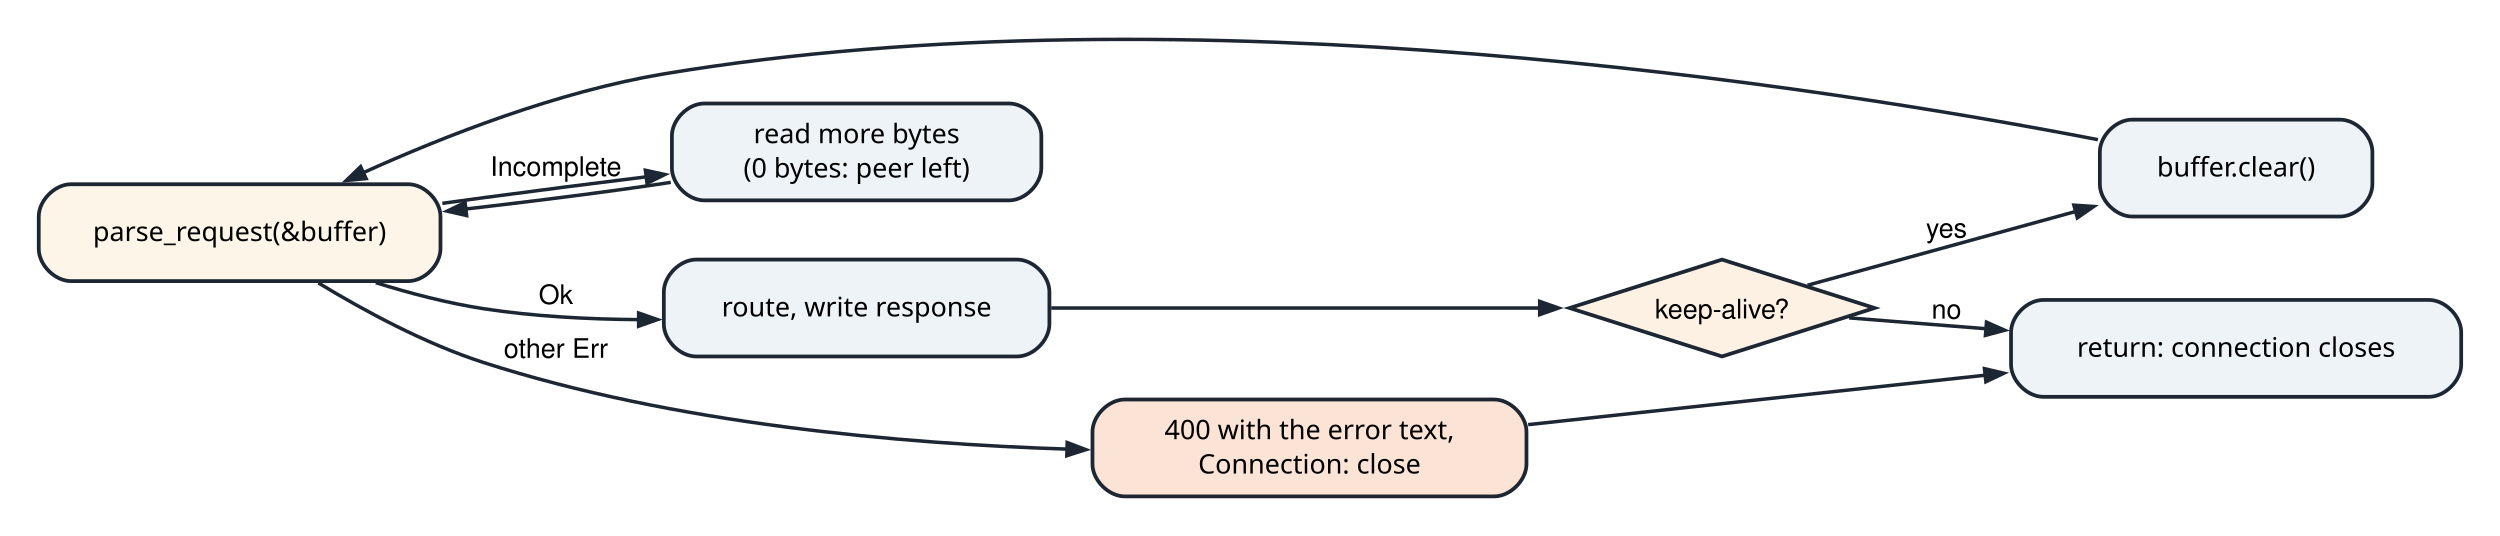
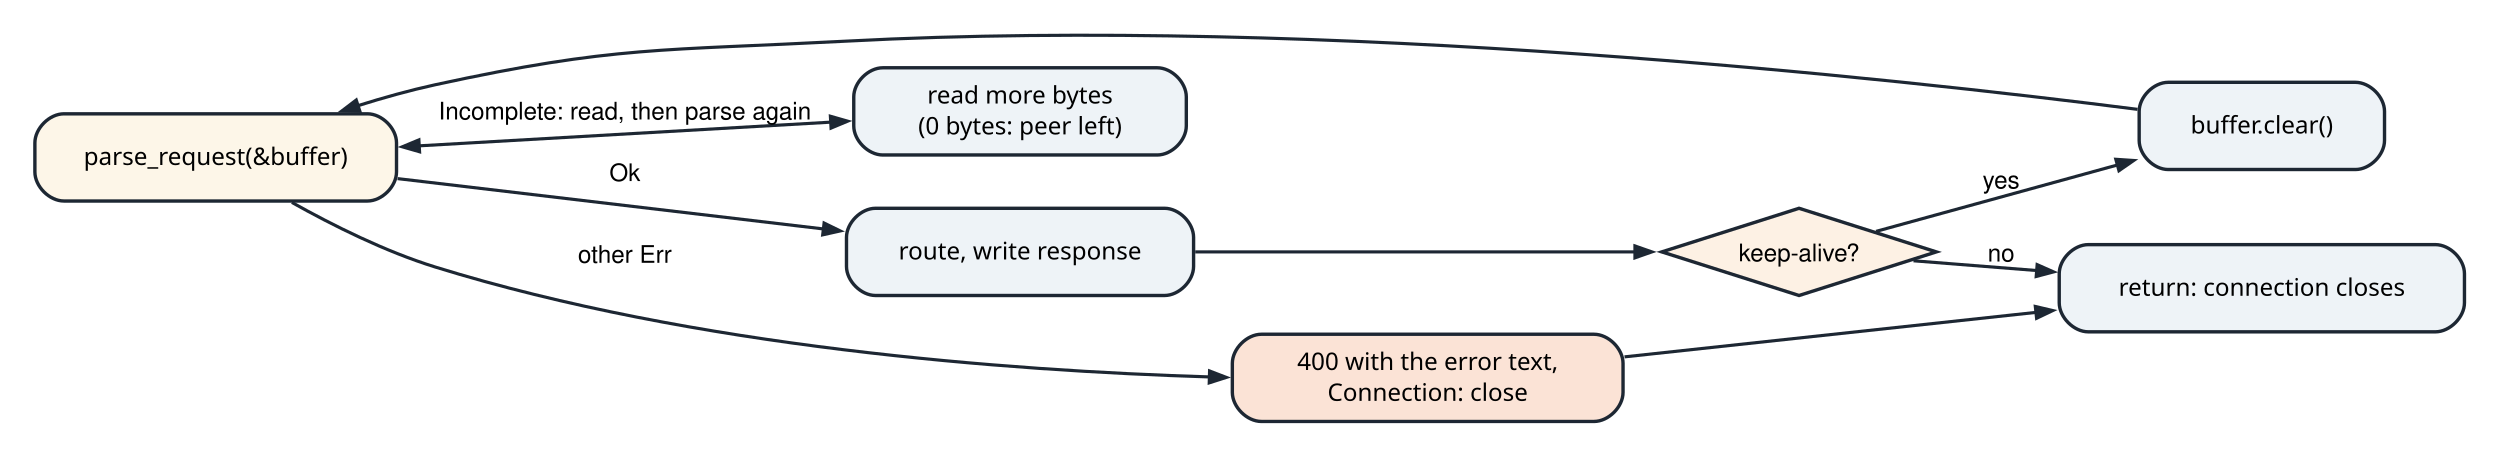
- <svg xmlns="http://www.w3.org/2000/svg" width="929pt" height="199pt" viewBox="0.00 0.00 929.00 199.00">
-   <g id="graph0" class="graph" transform="scale(1 1) rotate(0) translate(14.4 184.46)">
+ <svg xmlns="http://www.w3.org/2000/svg" width="1032pt" height="188pt" viewBox="0.00 0.00 1032.00 188.00">
+   <g id="graph0" class="graph" transform="scale(1 1) rotate(0) translate(14.4 173.98)">
    <g id="node1" class="node">
-       <path fill="#fdf6e8" stroke="#1d2733" stroke-width="1.4" d="M137.28,-116C137.28,-116 12,-116 12,-116 6,-116 0,-110 0,-104 0,-104 0,-92 0,-92 0,-86 6,-80 12,-80 12,-80 137.28,-80 137.28,-80 143.28,-80 149.28,-86 149.28,-92 149.28,-92 149.28,-104 149.28,-104 149.28,-110 143.28,-116 137.28,-116" />
-       <text xml:space="preserve" text-anchor="middle" x="74.64" y="-94.88" font-family="Menlo" font-size="10.00">parse_request(&amp;buffer)</text>
+       <path fill="#fdf6e8" stroke="#1d2733" stroke-width="1.4" d="M137.28,-127C137.28,-127 12,-127 12,-127 6,-127 0,-121 0,-115 0,-115 0,-103 0,-103 0,-97 6,-91 12,-91 12,-91 137.28,-91 137.28,-91 143.28,-91 149.28,-97 149.28,-103 149.28,-103 149.28,-115 149.28,-115 149.28,-121 143.28,-127 137.28,-127" />
+       <text xml:space="preserve" text-anchor="middle" x="74.64" y="-105.88" font-family="Menlo" font-size="10.00">parse_request(&amp;buffer)</text>
    </g>
    <g id="node2" class="node">
-       <path fill="#eef3f7" stroke="#1d2733" stroke-width="1.4" d="M363.56,-88C363.56,-88 244.28,-88 244.28,-88 238.28,-88 232.28,-82 232.28,-76 232.28,-76 232.28,-64 232.28,-64 232.28,-58 238.28,-52 244.28,-52 244.28,-52 363.56,-52 363.56,-52 369.56,-52 375.56,-58 375.56,-64 375.56,-64 375.56,-76 375.56,-76 375.56,-82 369.56,-88 363.56,-88" />
-       <text xml:space="preserve" text-anchor="middle" x="303.92" y="-66.88" font-family="Menlo" font-size="10.00">route, write response</text>
+       <path fill="#eef3f7" stroke="#1d2733" stroke-width="1.4" d="M466.31,-88C466.31,-88 347.03,-88 347.03,-88 341.03,-88 335.03,-82 335.03,-76 335.03,-76 335.03,-64 335.03,-64 335.03,-58 341.03,-52 347.03,-52 347.03,-52 466.31,-52 466.31,-52 472.31,-52 478.31,-58 478.31,-64 478.31,-64 478.31,-76 478.31,-76 478.31,-82 472.31,-88 466.31,-88" />
+       <text xml:space="preserve" text-anchor="middle" x="406.67" y="-66.88" font-family="Menlo" font-size="10.00">route, write response</text>
    </g>
    <g id="edge1" class="edge">
-       <path fill="none" stroke="#1d2733" stroke-width="1.3" d="M125.25,-79.41C138.11,-75.41 152.06,-71.78 165.28,-69.75 183.83,-66.9 203.96,-65.82 222.95,-65.69" />
-       <polygon fill="#1d2733" stroke="#1d2733" stroke-width="1.3" points="222.91,-68.14 229.91,-65.7 222.91,-63.24 222.91,-68.14" />
-       <text xml:space="preserve" text-anchor="middle" x="190.78" y="-71.5" font-family="Helvetica,sans-Serif" font-size="10.00"> Ok</text>
+       <path fill="none" stroke="#1d2733" stroke-width="1.3" d="M149.71,-100.25C202,-94.07 272.02,-85.79 325.61,-79.46" />
+       <polygon fill="#1d2733" stroke="#1d2733" stroke-width="1.3" points="325.78,-81.91 332.45,-78.65 325.21,-77.04 325.78,-81.91" />
+       <text xml:space="preserve" text-anchor="middle" x="242.15" y="-99.23" font-family="Helvetica,sans-Serif" font-size="10.00"> Ok</text>
    </g>
    <g id="node6" class="node">
-       <path fill="#eef3f7" stroke="#1d2733" stroke-width="1.4" d="M360.56,-146C360.56,-146 247.28,-146 247.28,-146 241.28,-146 235.28,-140 235.28,-134 235.28,-134 235.28,-122 235.28,-122 235.28,-116 241.28,-110 247.28,-110 247.28,-110 360.56,-110 360.56,-110 366.56,-110 372.56,-116 372.56,-122 372.56,-122 372.56,-134 372.56,-134 372.56,-140 366.56,-146 360.56,-146" />
-       <text xml:space="preserve" text-anchor="middle" x="303.92" y="-131.25" font-family="Menlo" font-size="10.00">read more bytes</text>
-       <text xml:space="preserve" text-anchor="middle" x="303.92" y="-118.5" font-family="Menlo" font-size="10.00">(0 bytes: peer left)</text>
+       <path fill="#eef3f7" stroke="#1d2733" stroke-width="1.4" d="M463.31,-146C463.31,-146 350.03,-146 350.03,-146 344.03,-146 338.03,-140 338.03,-134 338.03,-134 338.03,-122 338.03,-122 338.03,-116 344.03,-110 350.03,-110 350.03,-110 463.31,-110 463.31,-110 469.31,-110 475.31,-116 475.31,-122 475.31,-122 475.31,-134 475.31,-134 475.31,-140 469.31,-146 463.31,-146" />
+       <text xml:space="preserve" text-anchor="middle" x="406.67" y="-131.25" font-family="Menlo" font-size="10.00">read more bytes</text>
+       <text xml:space="preserve" text-anchor="middle" x="406.67" y="-118.5" font-family="Menlo" font-size="10.00">(0 bytes: peer left)</text>
    </g>
    <g id="edge6" class="edge">
-       <path fill="none" stroke="#1d2733" stroke-width="1.3" d="M149.97,-108.9C155.15,-109.63 160.29,-110.33 165.28,-111 184.92,-113.64 206.17,-116.34 225.95,-118.78" />
-       <polygon fill="#1d2733" stroke="#1d2733" stroke-width="1.3" points="225.42,-121.19 232.67,-119.61 226.02,-116.33 225.42,-121.19" />
-       <text xml:space="preserve" text-anchor="middle" x="190.78" y="-119.1" font-family="Helvetica,sans-Serif" font-size="10.00"> Incomplete</text>
+       <path fill="none" stroke="#1d2733" stroke-width="1.3" d="M158.43,-113.77C210.68,-116.77 277.7,-120.63 328.78,-123.57" />
+       <polygon fill="#1d2733" stroke="#1d2733" stroke-width="1.3" points="158.8,-111.33 151.67,-113.38 158.52,-116.23 158.8,-111.33" />
+       <polygon fill="#1d2733" stroke="#1d2733" stroke-width="1.3" points="328.38,-126 335.51,-123.96 328.66,-121.11 328.38,-126" />
+       <text xml:space="preserve" text-anchor="middle" x="242.15" y="-124.65" font-family="Helvetica,sans-Serif" font-size="10.00"> Incomplete: read, then parse again</text>
    </g>
    <g id="node7" class="node">
-       <path fill="#fbe3d6" stroke="#1d2733" stroke-width="1.4" d="M540.84,-36C540.84,-36 403.56,-36 403.56,-36 397.56,-36 391.56,-30 391.56,-24 391.56,-24 391.56,-12 391.56,-12 391.56,-6 397.56,0 403.56,0 403.56,0 540.84,0 540.84,0 546.84,0 552.84,-6 552.84,-12 552.84,-12 552.84,-24 552.84,-24 552.84,-30 546.84,-36 540.84,-36" />
-       <text xml:space="preserve" text-anchor="middle" x="472.2" y="-21.25" font-family="Menlo" font-size="10.00">400 with the error text,</text>
-       <text xml:space="preserve" text-anchor="middle" x="472.2" y="-8.5" font-family="Menlo" font-size="10.00">Connection: close</text>
+       <path fill="#fbe3d6" stroke="#1d2733" stroke-width="1.4" d="M643.59,-36C643.59,-36 506.31,-36 506.31,-36 500.31,-36 494.31,-30 494.31,-24 494.31,-24 494.31,-12 494.31,-12 494.31,-6 500.31,0 506.31,0 506.31,0 643.59,0 643.59,0 649.59,0 655.59,-6 655.59,-12 655.59,-12 655.59,-24 655.59,-24 655.59,-30 649.59,-36 643.59,-36" />
+       <text xml:space="preserve" text-anchor="middle" x="574.95" y="-21.25" font-family="Menlo" font-size="10.00">400 with the error text,</text>
+       <text xml:space="preserve" text-anchor="middle" x="574.95" y="-8.5" font-family="Menlo" font-size="10.00">Connection: close</text>
+     </g>
+     <g id="edge7" class="edge">
+       <path fill="none" stroke="#1d2733" stroke-width="1.3" d="M106.09,-90.42C122.95,-80.96 144.63,-70.15 165.28,-63.75 271.98,-30.7 400.91,-20.96 485.04,-18.38" />
+       <polygon fill="#1d2733" stroke="#1d2733" stroke-width="1.3" points="484.91,-20.84 491.83,-18.19 484.77,-15.94 484.91,-20.84" />
+       <text xml:space="preserve" text-anchor="middle" x="242.15" y="-65.5" font-family="Helvetica,sans-Serif" font-size="10.00"> other Err</text>
+     </g>
+     <g id="node3" class="node">
+       <polygon fill="#fdf1e4" stroke="#1d2733" stroke-width="1.4" points="728.24,-88 671.59,-70 728.24,-52 784.9,-70 728.24,-88" />
+       <text xml:space="preserve" text-anchor="middle" x="728.24" y="-66.12" font-family="Helvetica,sans-Serif" font-size="10.00">keep-alive?</text>
+     </g>
+     <g id="edge2" class="edge">
+       <path fill="none" stroke="#1d2733" stroke-width="1.3" d="M478.99,-70C533.36,-70 607.68,-70 660.8,-70" />
+       <polygon fill="#1d2733" stroke="#1d2733" stroke-width="1.3" points="660.5,-72.45 667.5,-70 660.5,-67.55 660.5,-72.45" />
+     </g>
+     <g id="node4" class="node">
+       <path fill="#eef3f7" stroke="#1d2733" stroke-width="1.4" d="M957.93,-140C957.93,-140 880.65,-140 880.65,-140 874.65,-140 868.65,-134 868.65,-128 868.65,-128 868.65,-116 868.65,-116 868.65,-110 874.65,-104 880.65,-104 880.65,-104 957.93,-104 957.93,-104 963.93,-104 969.93,-110 969.93,-116 969.93,-116 969.93,-128 969.93,-128 969.93,-134 963.93,-140 957.93,-140" />
+       <text xml:space="preserve" text-anchor="middle" x="919.29" y="-118.88" font-family="Menlo" font-size="10.00">buffer.clear()</text>
+     </g>
+     <g id="edge3" class="edge">
+       <path fill="none" stroke="#1d2733" stroke-width="1.3" d="M760.04,-78.47C787.04,-85.9 827.04,-96.9 860.07,-105.99" />
+       <polygon fill="#1d2733" stroke="#1d2733" stroke-width="1.3" points="859,-108.23 866.4,-107.73 860.3,-103.51 859,-108.23" />
+       <text xml:space="preserve" text-anchor="middle" x="810.27" y="-96.19" font-family="Helvetica,sans-Serif" font-size="10.00"> yes</text>
+     </g>
+     <g id="node5" class="node">
+       <path fill="#eef3f7" stroke="#1d2733" stroke-width="1.4" d="M990.93,-73C990.93,-73 847.65,-73 847.65,-73 841.65,-73 835.65,-67 835.65,-61 835.65,-61 835.65,-49 835.65,-49 835.65,-43 841.65,-37 847.65,-37 847.65,-37 990.93,-37 990.93,-37 996.93,-37 1002.93,-43 1002.93,-49 1002.93,-49 1002.93,-61 1002.93,-61 1002.93,-67 996.93,-73 990.93,-73" />
+       <text xml:space="preserve" text-anchor="middle" x="919.29" y="-51.88" font-family="Menlo" font-size="10.00">return: connection closes</text>
+     </g>
+     <g id="edge5" class="edge">
+       <path fill="none" stroke="#1d2733" stroke-width="1.3" d="M775.49,-66.33C790.99,-65.1 808.85,-63.68 826.59,-62.28" />
+       <polygon fill="#1d2733" stroke="#1d2733" stroke-width="1.3" points="826.53,-64.74 833.31,-61.74 826.14,-59.85 826.53,-64.74" />
+       <text xml:space="preserve" text-anchor="middle" x="810.27" y="-66.03" font-family="Helvetica,sans-Serif" font-size="10.00"> no</text>
+     </g>
+     <g id="edge4" class="edge">
+       <path fill="none" stroke="#1d2733" stroke-width="1.3" d="M867.98,-128.84C766.98,-141.74 532.31,-167.43 335.03,-157 259.27,-152.99 239.41,-155.13 165.28,-139 154.78,-136.71 143.78,-133.63 133.23,-130.32" />
+       <polygon fill="#1d2733" stroke="#1d2733" stroke-width="1.3" points="134.17,-128.05 126.76,-128.22 132.66,-132.71 134.17,-128.05" />
    </g>
    <g id="edge8" class="edge">
-       <path fill="none" stroke="#1d2733" stroke-width="1.3" d="M103.91,-79.32C120.99,-68.94 143.58,-56.74 165.28,-49.75 236.02,-26.95 320.29,-19.55 382.45,-17.56" />
-       <polygon fill="#1d2733" stroke="#1d2733" stroke-width="1.3" points="382.17,-20.01 389.1,-17.37 382.03,-15.12 382.17,-20.01" />
-       <text xml:space="preserve" text-anchor="middle" x="190.78" y="-51.5" font-family="Helvetica,sans-Serif" font-size="10.00"> other Err</text>
-     </g>
-     <g id="node3" class="node">
-       <polygon fill="#fdf1e4" stroke="#1d2733" stroke-width="1.4" points="625.49,-88 568.84,-70 625.49,-52 682.15,-70 625.49,-88" />
-       <text xml:space="preserve" text-anchor="middle" x="625.49" y="-66.12" font-family="Helvetica,sans-Serif" font-size="10.00">keep-alive?</text>
-     </g>
-     <g id="edge2" class="edge">
-       <path fill="none" stroke="#1d2733" stroke-width="1.3" d="M376.24,-70C430.61,-70 504.93,-70 558.05,-70" />
-       <polygon fill="#1d2733" stroke="#1d2733" stroke-width="1.3" points="557.75,-72.45 564.75,-70 557.75,-67.55 557.75,-72.45" />
-     </g>
-     <g id="node4" class="node">
-       <path fill="#eef3f7" stroke="#1d2733" stroke-width="1.4" d="M855.18,-140C855.18,-140 777.9,-140 777.9,-140 771.9,-140 765.9,-134 765.9,-128 765.9,-128 765.9,-116 765.9,-116 765.9,-110 771.9,-104 777.9,-104 777.9,-104 855.18,-104 855.18,-104 861.18,-104 867.18,-110 867.18,-116 867.18,-116 867.18,-128 867.18,-128 867.18,-134 861.18,-140 855.18,-140" />
-       <text xml:space="preserve" text-anchor="middle" x="816.54" y="-118.88" font-family="Menlo" font-size="10.00">buffer.clear()</text>
-     </g>
-     <g id="edge3" class="edge">
-       <path fill="none" stroke="#1d2733" stroke-width="1.3" d="M657.29,-78.47C684.29,-85.9 724.29,-96.9 757.32,-105.99" />
-       <polygon fill="#1d2733" stroke="#1d2733" stroke-width="1.3" points="756.25,-108.23 763.65,-107.73 757.55,-103.51 756.25,-108.23" />
-       <text xml:space="preserve" text-anchor="middle" x="707.52" y="-96.19" font-family="Helvetica,sans-Serif" font-size="10.00"> yes</text>
-     </g>
-     <g id="node5" class="node">
-       <path fill="#eef3f7" stroke="#1d2733" stroke-width="1.4" d="M888.18,-73C888.18,-73 744.9,-73 744.9,-73 738.9,-73 732.9,-67 732.9,-61 732.9,-61 732.9,-49 732.9,-49 732.9,-43 738.9,-37 744.9,-37 744.9,-37 888.18,-37 888.18,-37 894.18,-37 900.18,-43 900.18,-49 900.18,-49 900.18,-61 900.18,-61 900.18,-67 894.18,-73 888.18,-73" />
-       <text xml:space="preserve" text-anchor="middle" x="816.54" y="-51.88" font-family="Menlo" font-size="10.00">return: connection closes</text>
-     </g>
-     <g id="edge5" class="edge">
-       <path fill="none" stroke="#1d2733" stroke-width="1.3" d="M672.74,-66.33C688.24,-65.1 706.1,-63.68 723.84,-62.28" />
-       <polygon fill="#1d2733" stroke="#1d2733" stroke-width="1.3" points="723.78,-64.74 730.56,-61.74 723.39,-59.85 723.78,-64.74" />
-       <text xml:space="preserve" text-anchor="middle" x="707.52" y="-66.03" font-family="Helvetica,sans-Serif" font-size="10.00"> no</text>
-     </g>
-     <g id="edge4" class="edge">
-       <path fill="none" stroke="#1d2733" stroke-width="1.3" d="M765.2,-132.56C663.68,-152.21 427.39,-189.56 232.28,-157 193.08,-150.46 151.05,-134.06 120.41,-120.21" />
-       <polygon fill="#1d2733" stroke="#1d2733" stroke-width="1.3" points="121.65,-118.09 114.26,-117.39 119.6,-122.54 121.65,-118.09" />
-     </g>
-     <g id="edge7" class="edge">
-       <path fill="none" stroke="#1d2733" stroke-width="1.3" d="M234.86,-116.69C228.58,-115.74 222.32,-114.83 216.28,-114 197.68,-111.44 177.66,-108.98 158.71,-106.8" />
-       <polygon fill="#1d2733" stroke="#1d2733" stroke-width="1.3" points="158.99,-104.36 151.76,-106 158.44,-109.23 158.99,-104.36" />
-     </g>
-     <g id="edge9" class="edge">
-       <path fill="none" stroke="#1d2733" stroke-width="1.3" d="M553.46,-26.67C604.38,-32.18 670.42,-39.32 723.47,-45.05" />
-       <polygon fill="#1d2733" stroke="#1d2733" stroke-width="1.3" points="723.02,-47.47 730.24,-45.78 723.55,-42.59 723.02,-47.47" />
+       <path fill="none" stroke="#1d2733" stroke-width="1.3" d="M656.21,-26.67C707.13,-32.18 773.17,-39.32 826.22,-45.05" />
+       <polygon fill="#1d2733" stroke="#1d2733" stroke-width="1.3" points="825.77,-47.47 832.99,-45.78 826.3,-42.59 825.77,-47.47" />
    </g>
  </g>
</svg>
